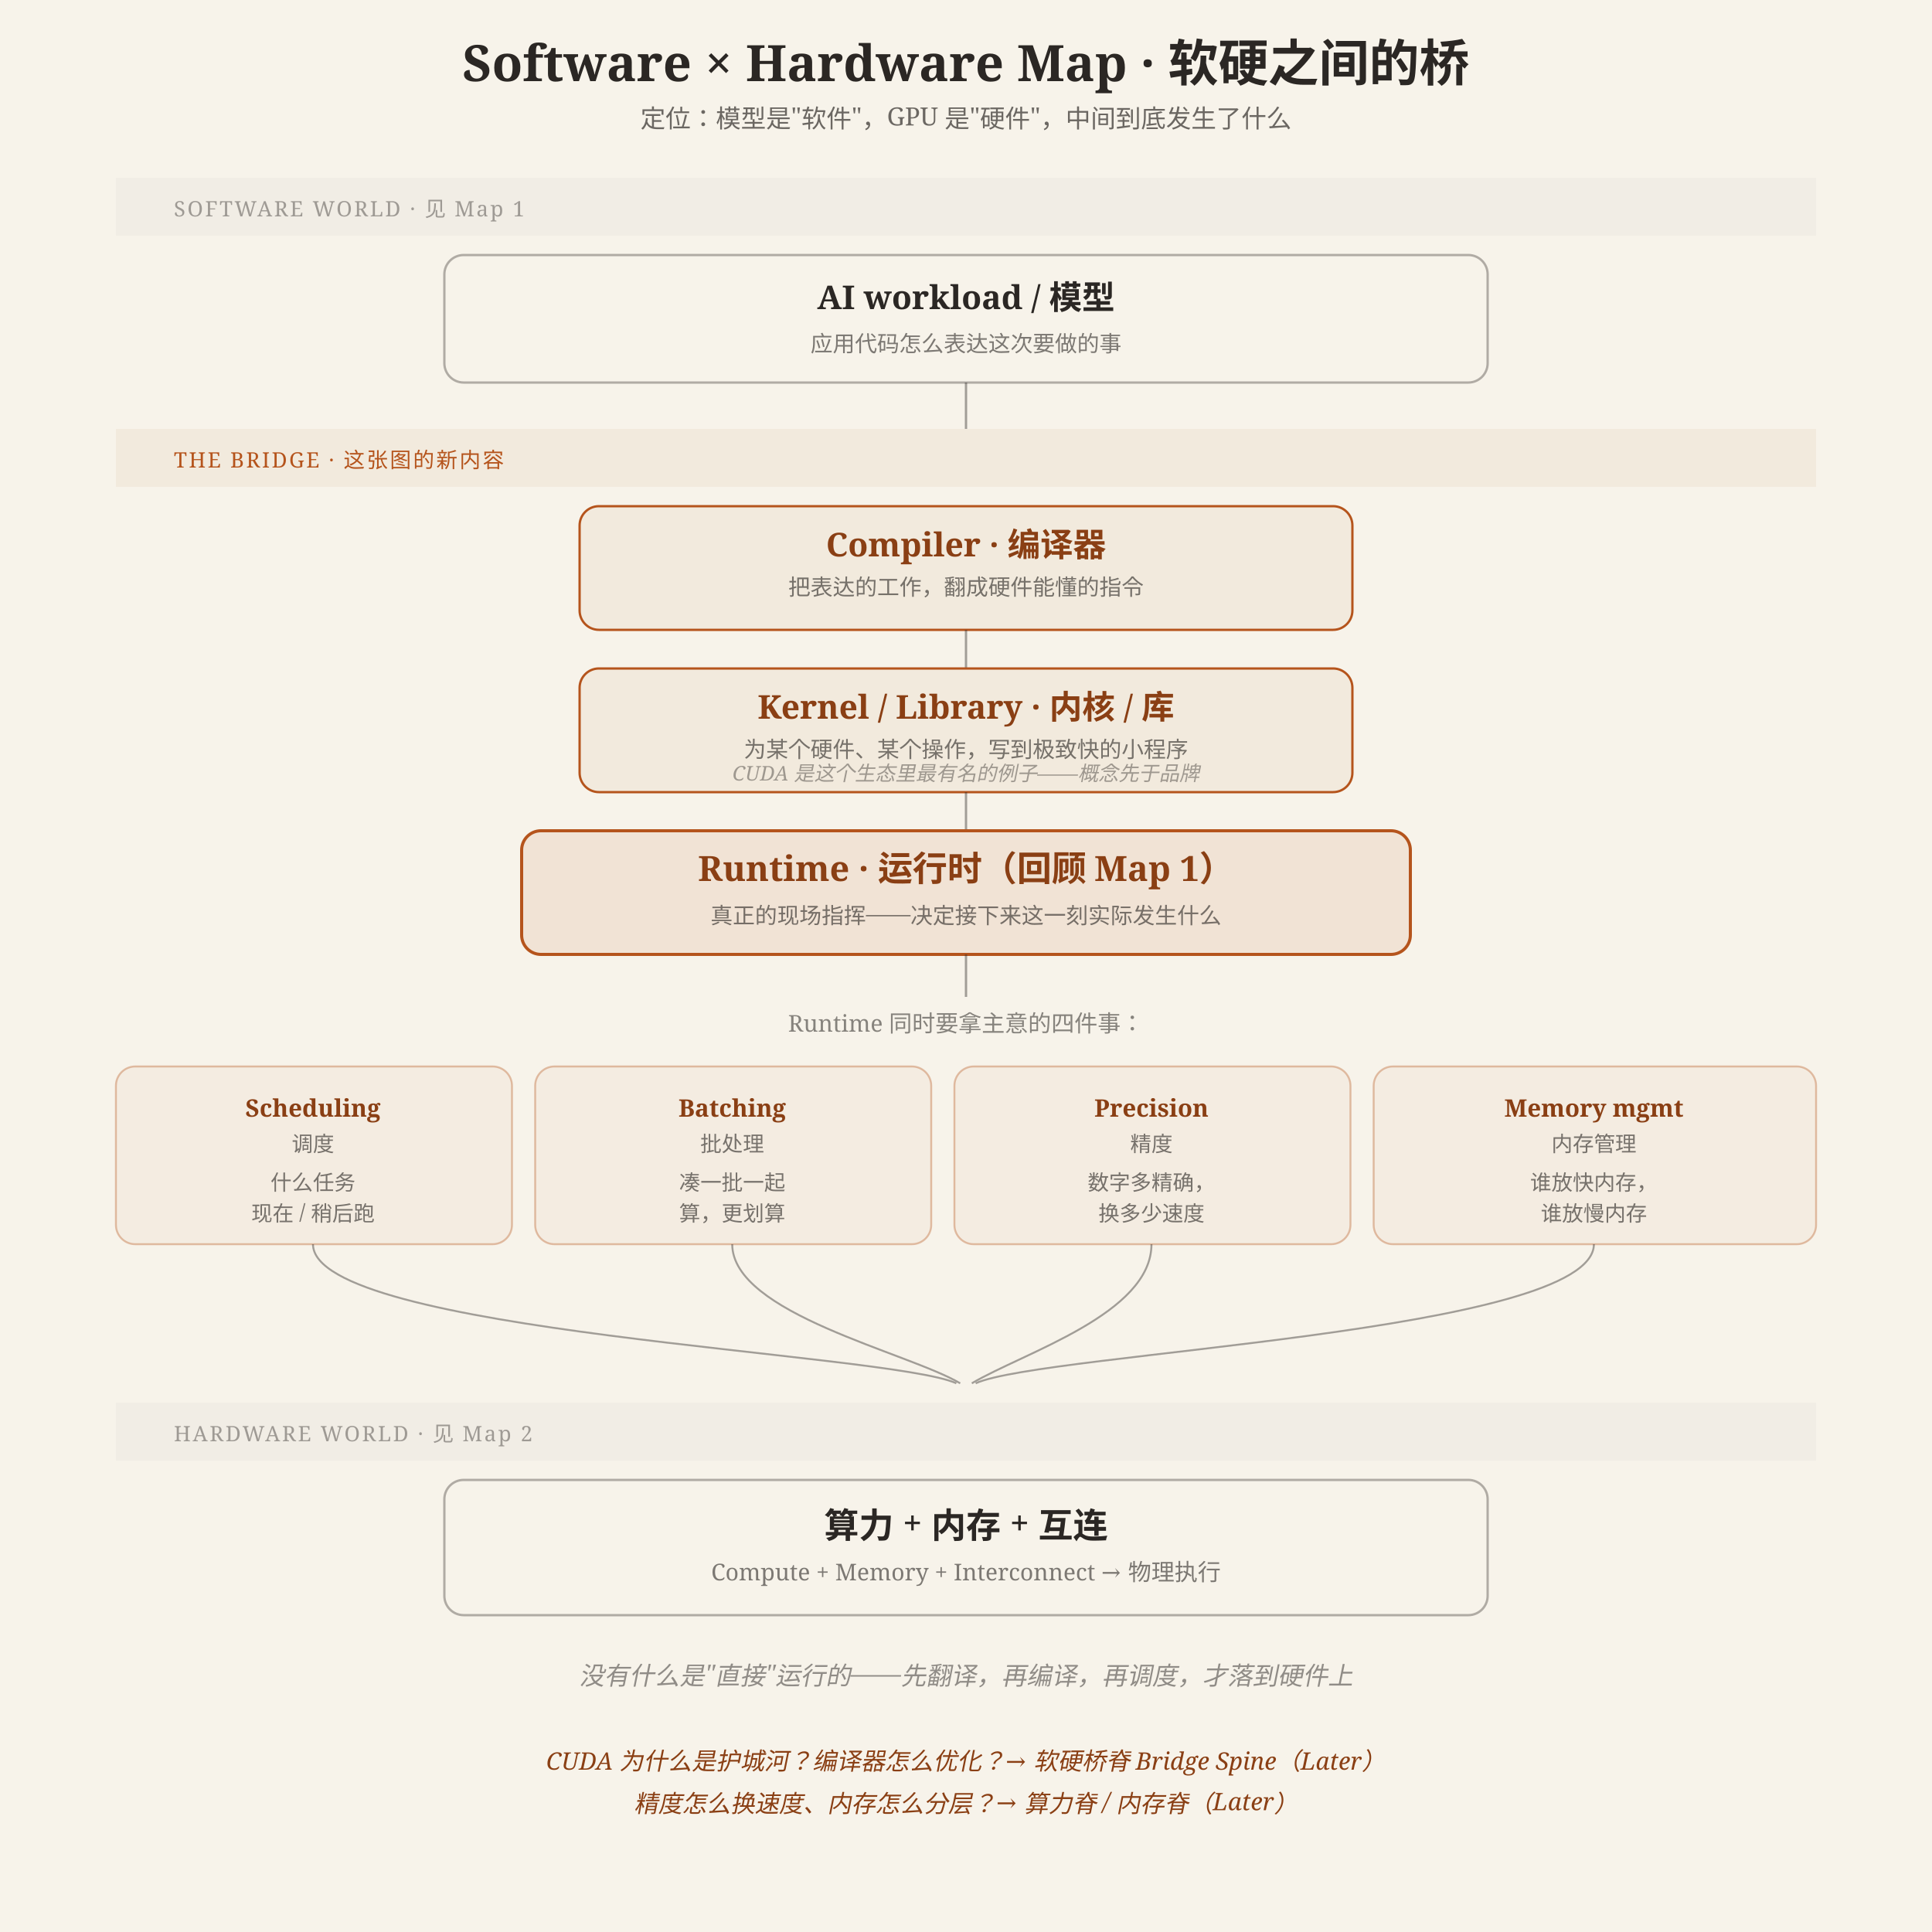
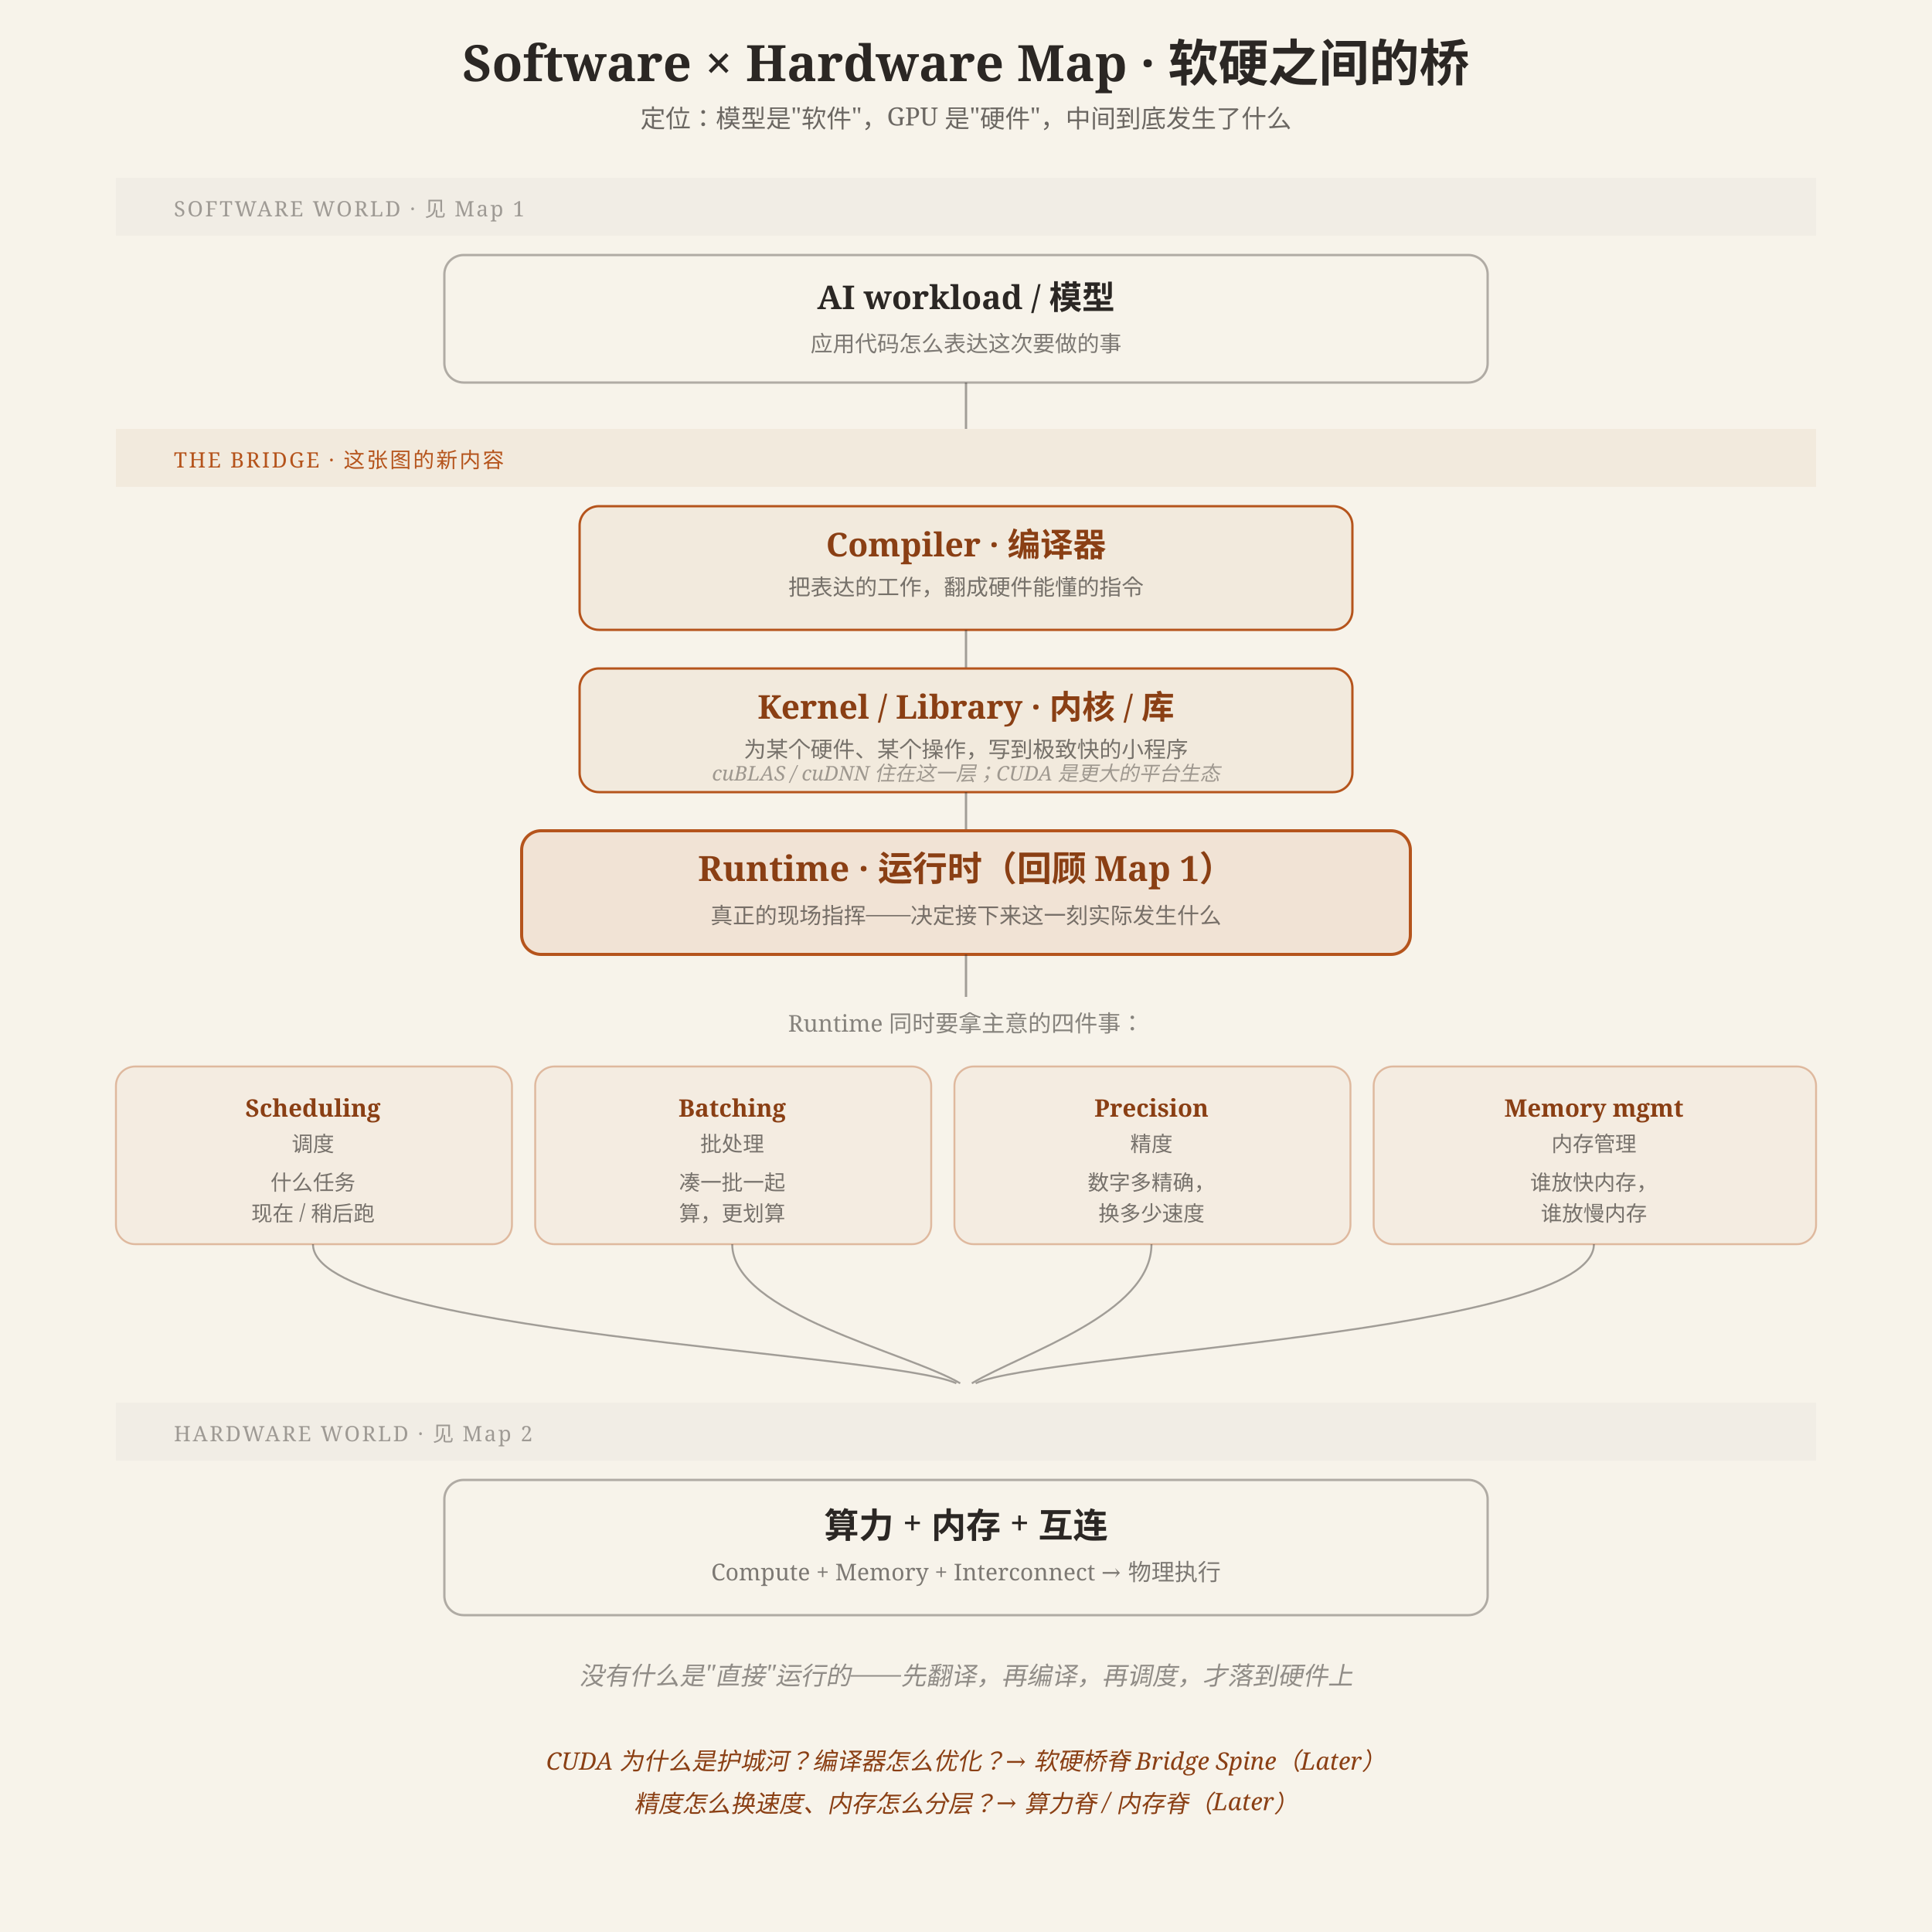
<svg xmlns="http://www.w3.org/2000/svg" viewBox="0 0 1000 1000" font-family="'Source Serif 4','Songti SC','Noto Serif SC',Georgia,serif">
  <rect x="0" y="0" width="1000" height="1000" fill="#f7f3ea" />
  <text x="500" y="42" text-anchor="middle" font-weight="600" font-size="26" fill="#2b2724">Software × Hardware Map · 软硬之间的桥</text>
  <text x="500" y="66" text-anchor="middle" font-size="13" fill="rgba(43,39,36,0.68)">定位：模型是"软件"，GPU 是"硬件"，中间到底发生了什么</text>
  <rect x="60" y="92" width="880" height="30" fill="rgba(43,39,36,0.03)" />
  <text x="90" y="112" font-size="11" letter-spacing="1" fill="rgba(43,39,36,0.42)">SOFTWARE WORLD · 见 Map 1</text>
  <rect x="230" y="132" width="540" height="66" rx="10" fill="none" stroke="rgba(43,39,36,0.35)" stroke-width="1.2" />
  <text x="500" y="160" text-anchor="middle" font-size="17" font-weight="600" fill="#2b2724">AI workload / 模型</text>
  <text x="500" y="182" text-anchor="middle" font-size="11.5" fill="rgba(43,39,36,0.6)">应用代码怎么表达这次要做的事</text>
  <line x1="500" y1="198" x2="500" y2="222" stroke="rgba(43,39,36,0.42)" stroke-width="1.2" />
  <rect x="60" y="222" width="880" height="30" fill="rgba(181,84,28,0.06)" />
  <text x="90" y="242" font-size="11" letter-spacing="1" fill="#b5541c">THE BRIDGE · 这张图的新内容</text>
  <rect x="300" y="262" width="400" height="64" rx="10" fill="rgba(181,84,28,0.06)" stroke="#b5541c" stroke-width="1.2" />
  <text x="500" y="288" text-anchor="middle" font-size="17" font-weight="700" fill="#8a3f14">Compiler · 编译器</text>
  <text x="500" y="308" text-anchor="middle" font-size="11.5" fill="rgba(43,39,36,0.62)">把表达的工作，翻成硬件能懂的指令</text>
  <line x1="500" y1="326" x2="500" y2="346" stroke="rgba(43,39,36,0.42)" stroke-width="1.2" />
  <rect x="300" y="346" width="400" height="64" rx="10" fill="rgba(181,84,28,0.06)" stroke="#b5541c" stroke-width="1.2" />
  <text x="500" y="372" text-anchor="middle" font-size="17" font-weight="700" fill="#8a3f14">Kernel / Library · 内核 / 库</text>
  <text x="500" y="392" text-anchor="middle" font-size="11.5" fill="rgba(43,39,36,0.62)">为某个硬件、某个操作，写到极致快的小程序</text>
-   <text x="500" y="404" text-anchor="middle" font-size="10.5" font-style="italic" fill="rgba(43,39,36,0.42)">CUDA 是这个生态里最有名的例子——概念先于品牌</text>
+   <text x="500" y="404" text-anchor="middle" font-size="10.5" font-style="italic" fill="rgba(43,39,36,0.42)">cuBLAS / cuDNN 住在这一层；CUDA 是更大的平台生态</text>
  <line x1="500" y1="410" x2="500" y2="430" stroke="rgba(43,39,36,0.42)" stroke-width="1.2" />
  <rect x="270" y="430" width="460" height="64" rx="10" fill="rgba(181,84,28,0.1)" stroke="#b5541c" stroke-width="1.6" />
  <text x="500" y="456" text-anchor="middle" font-size="18" font-weight="700" fill="#8a3f14">Runtime · 运行时（回顾 Map 1）</text>
  <text x="500" y="478" text-anchor="middle" font-size="11.5" fill="rgba(43,39,36,0.62)">真正的现场指挥——决定接下来这一刻实际发生什么</text>
  <line x1="500" y1="494" x2="500" y2="516" stroke="rgba(43,39,36,0.42)" stroke-width="1.2" />
  <text x="500" y="534" text-anchor="middle" font-size="12" fill="rgba(43,39,36,0.55)">Runtime 同时要拿主意的四件事：</text>
  <g font-size="12.5">
    <rect x="60" y="552" width="205" height="92" rx="10" fill="rgba(181,84,28,0.045)" stroke="rgba(181,84,28,0.35)" />
    <text x="162" y="578" text-anchor="middle" font-weight="700" fill="#8a3f14">Scheduling</text>
    <text x="162" y="596" text-anchor="middle" font-size="11" fill="rgba(43,39,36,0.62)">调度</text>
    <text x="162" y="616" text-anchor="middle" font-size="11" fill="rgba(43,39,36,0.62)">什么任务</text>
    <text x="162" y="632" text-anchor="middle" font-size="11" fill="rgba(43,39,36,0.62)">现在 / 稍后跑</text>
    <rect x="277" y="552" width="205" height="92" rx="10" fill="rgba(181,84,28,0.045)" stroke="rgba(181,84,28,0.35)" />
    <text x="379" y="578" text-anchor="middle" font-weight="700" fill="#8a3f14">Batching</text>
    <text x="379" y="596" text-anchor="middle" font-size="11" fill="rgba(43,39,36,0.62)">批处理</text>
    <text x="379" y="616" text-anchor="middle" font-size="11" fill="rgba(43,39,36,0.62)">凑一批一起</text>
    <text x="379" y="632" text-anchor="middle" font-size="11" fill="rgba(43,39,36,0.62)">算，更划算</text>
    <rect x="494" y="552" width="205" height="92" rx="10" fill="rgba(181,84,28,0.045)" stroke="rgba(181,84,28,0.35)" />
    <text x="596" y="578" text-anchor="middle" font-weight="700" fill="#8a3f14">Precision</text>
    <text x="596" y="596" text-anchor="middle" font-size="11" fill="rgba(43,39,36,0.62)">精度</text>
    <text x="596" y="616" text-anchor="middle" font-size="11" fill="rgba(43,39,36,0.62)">数字多精确，</text>
    <text x="596" y="632" text-anchor="middle" font-size="11" fill="rgba(43,39,36,0.62)">换多少速度</text>
    <rect x="711" y="552" width="229" height="92" rx="10" fill="rgba(181,84,28,0.045)" stroke="rgba(181,84,28,0.35)" />
    <text x="825" y="578" text-anchor="middle" font-weight="700" fill="#8a3f14">Memory mgmt</text>
    <text x="825" y="596" text-anchor="middle" font-size="11" fill="rgba(43,39,36,0.62)">内存管理</text>
    <text x="825" y="616" text-anchor="middle" font-size="11" fill="rgba(43,39,36,0.62)">谁放快内存，</text>
    <text x="825" y="632" text-anchor="middle" font-size="11" fill="rgba(43,39,36,0.62)">谁放慢内存</text>
  </g>
  <path d="M162,644 C162,690 460,700 495,716" fill="none" stroke="rgba(43,39,36,0.42)" stroke-width="1" />
  <path d="M379,644 C379,680 470,700 497,716" fill="none" stroke="rgba(43,39,36,0.42)" stroke-width="1" />
  <path d="M596,644 C596,680 530,700 503,716" fill="none" stroke="rgba(43,39,36,0.42)" stroke-width="1" />
  <path d="M825,644 C825,690 540,700 505,716" fill="none" stroke="rgba(43,39,36,0.42)" stroke-width="1" />
  <rect x="60" y="726" width="880" height="30" fill="rgba(43,39,36,0.03)" />
  <text x="90" y="746" font-size="11" letter-spacing="1" fill="rgba(43,39,36,0.42)">HARDWARE WORLD · 见 Map 2</text>
  <rect x="230" y="766" width="540" height="70" rx="10" fill="none" stroke="rgba(43,39,36,0.35)" stroke-width="1.2" />
  <text x="500" y="796" text-anchor="middle" font-size="18" font-weight="600" fill="#2b2724">算力 + 内存 + 互连</text>
  <text x="500" y="818" text-anchor="middle" font-size="12" fill="rgba(43,39,36,0.6)">Compute + Memory + Interconnect → 物理执行</text>
  <text x="500" y="872" text-anchor="middle" font-size="13" font-style="italic" fill="rgba(43,39,36,0.5)">没有什么是"直接"运行的——先翻译，再编译，再调度，才落到硬件上</text>
  <text x="500" y="916" text-anchor="middle" font-size="12.5" font-style="italic" fill="#8a3f14">CUDA 为什么是护城河？编译器怎么优化？→ 软硬桥脊 Bridge Spine（Later）</text>
  <text x="500" y="938" text-anchor="middle" font-size="12.5" font-style="italic" fill="#8a3f14">精度怎么换速度、内存怎么分层？→ 算力脊 / 内存脊（Later）</text>
</svg>
